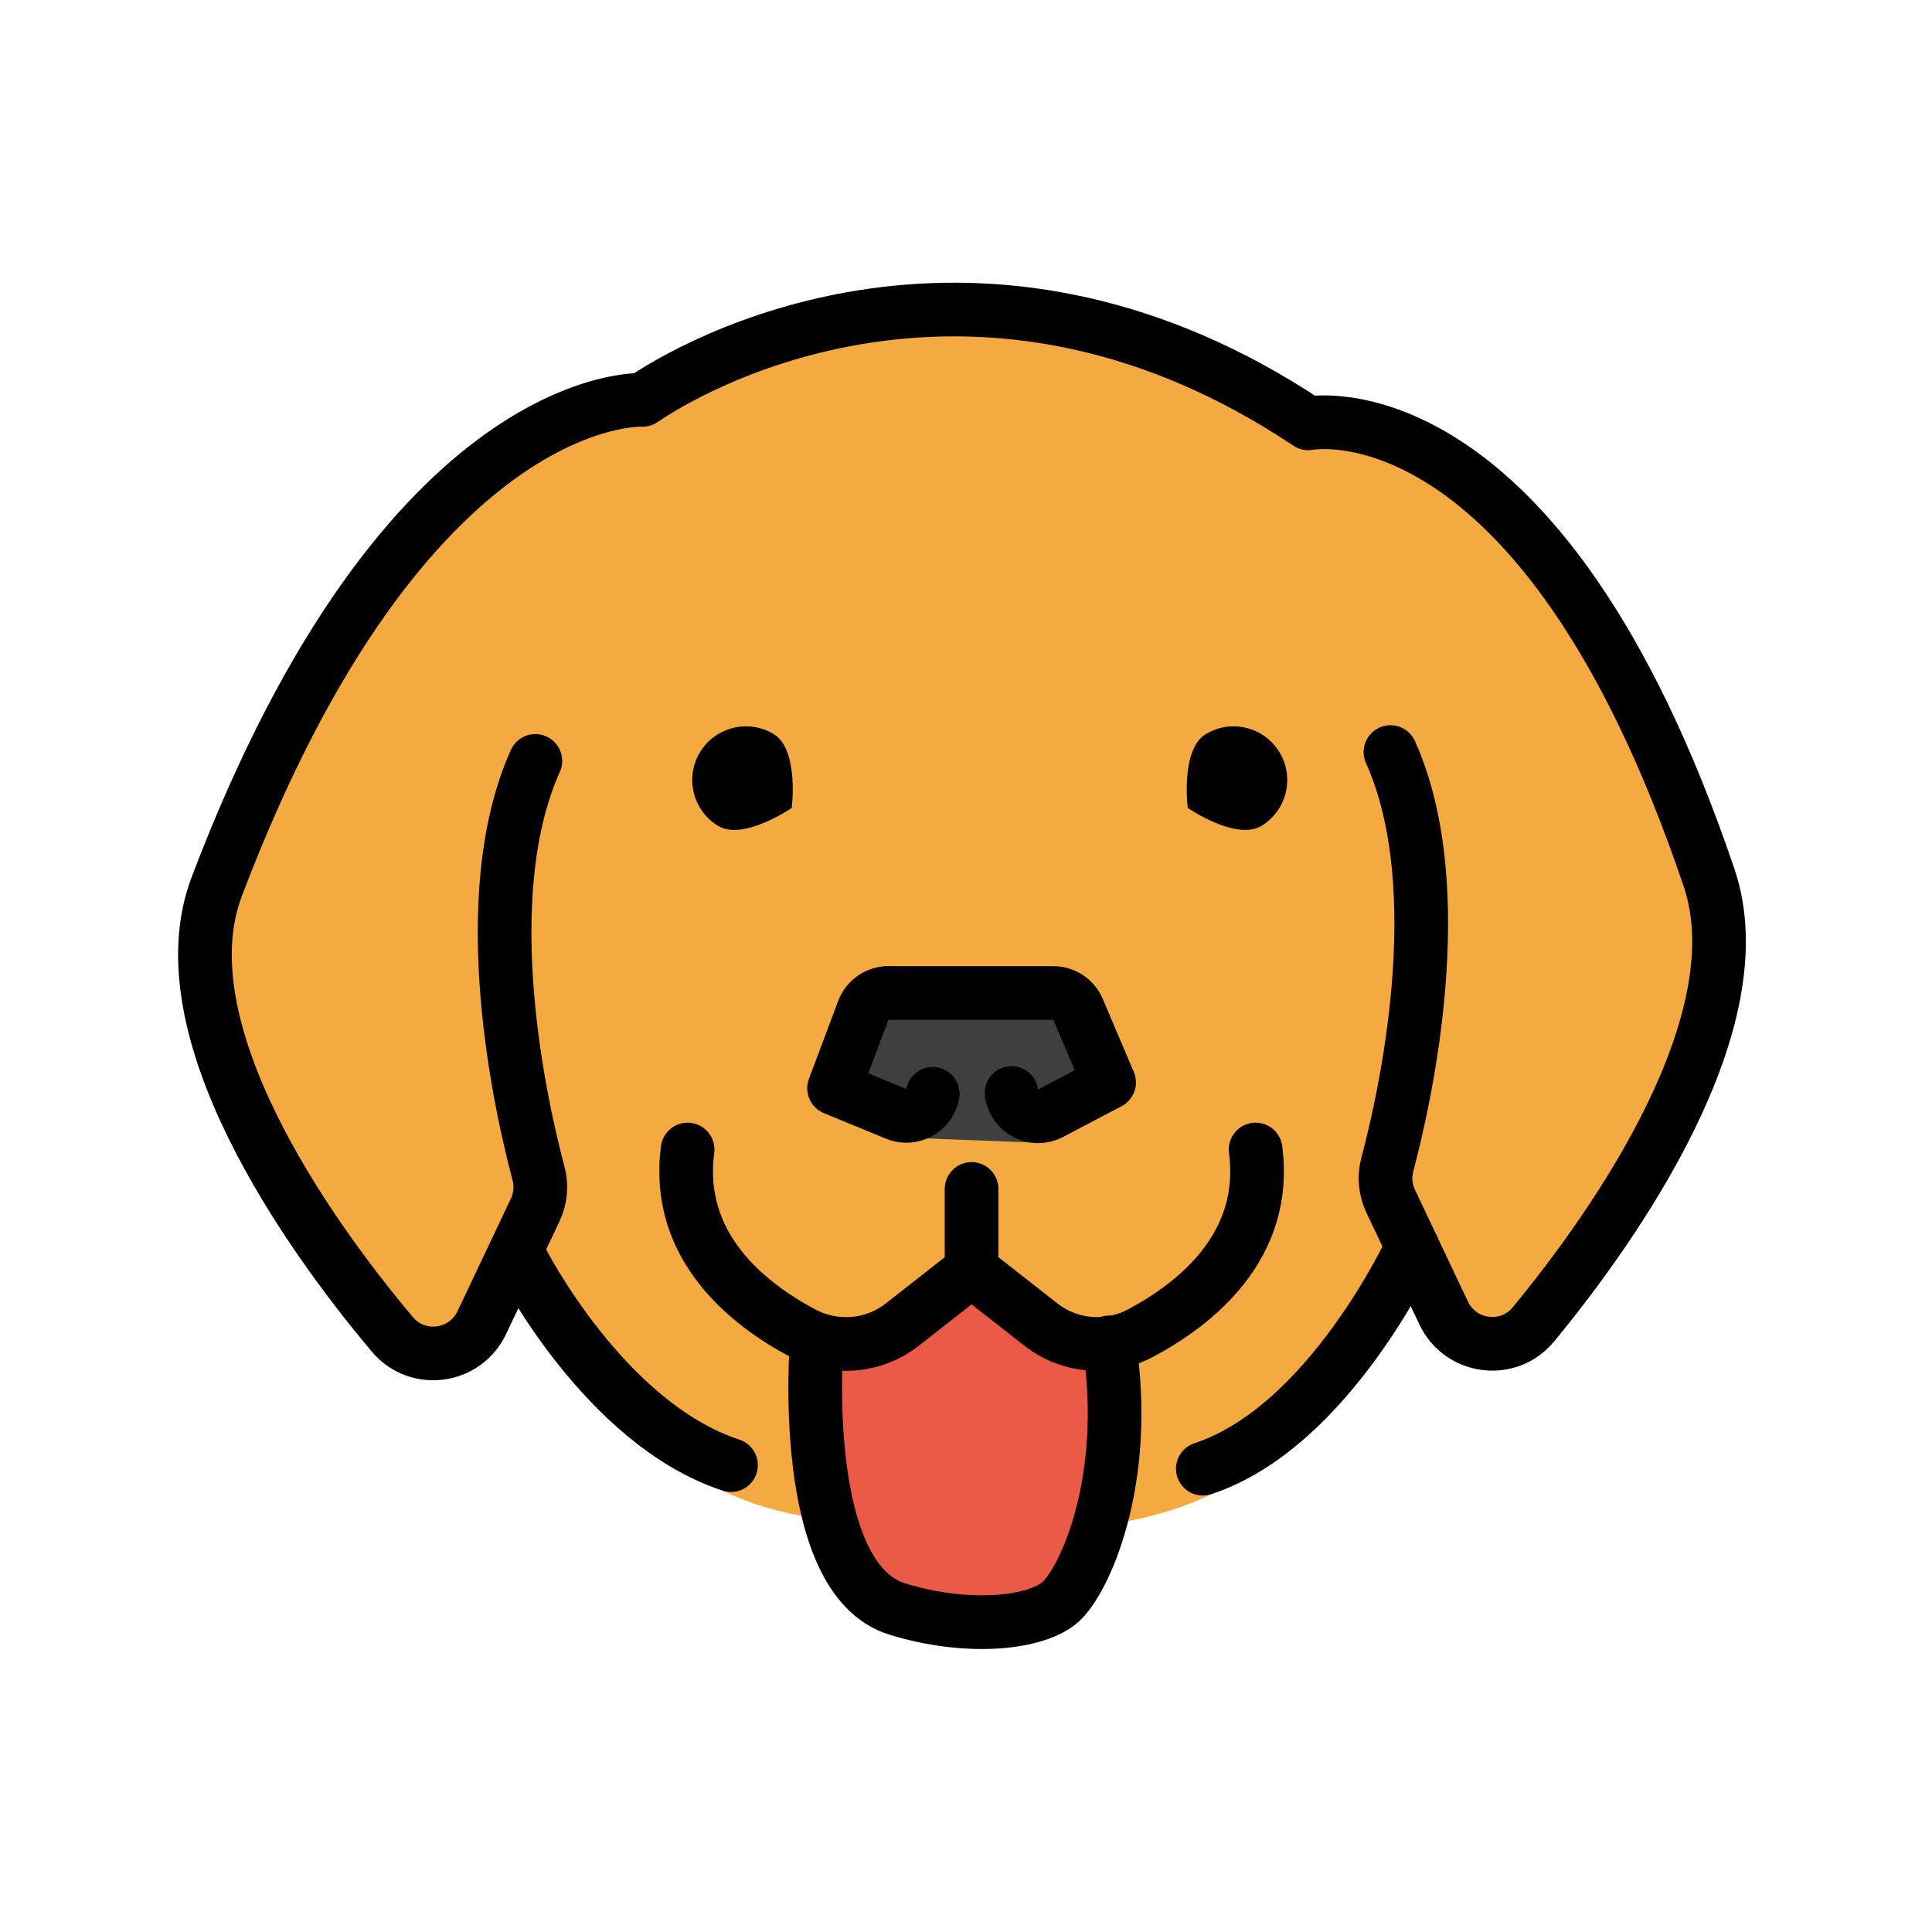
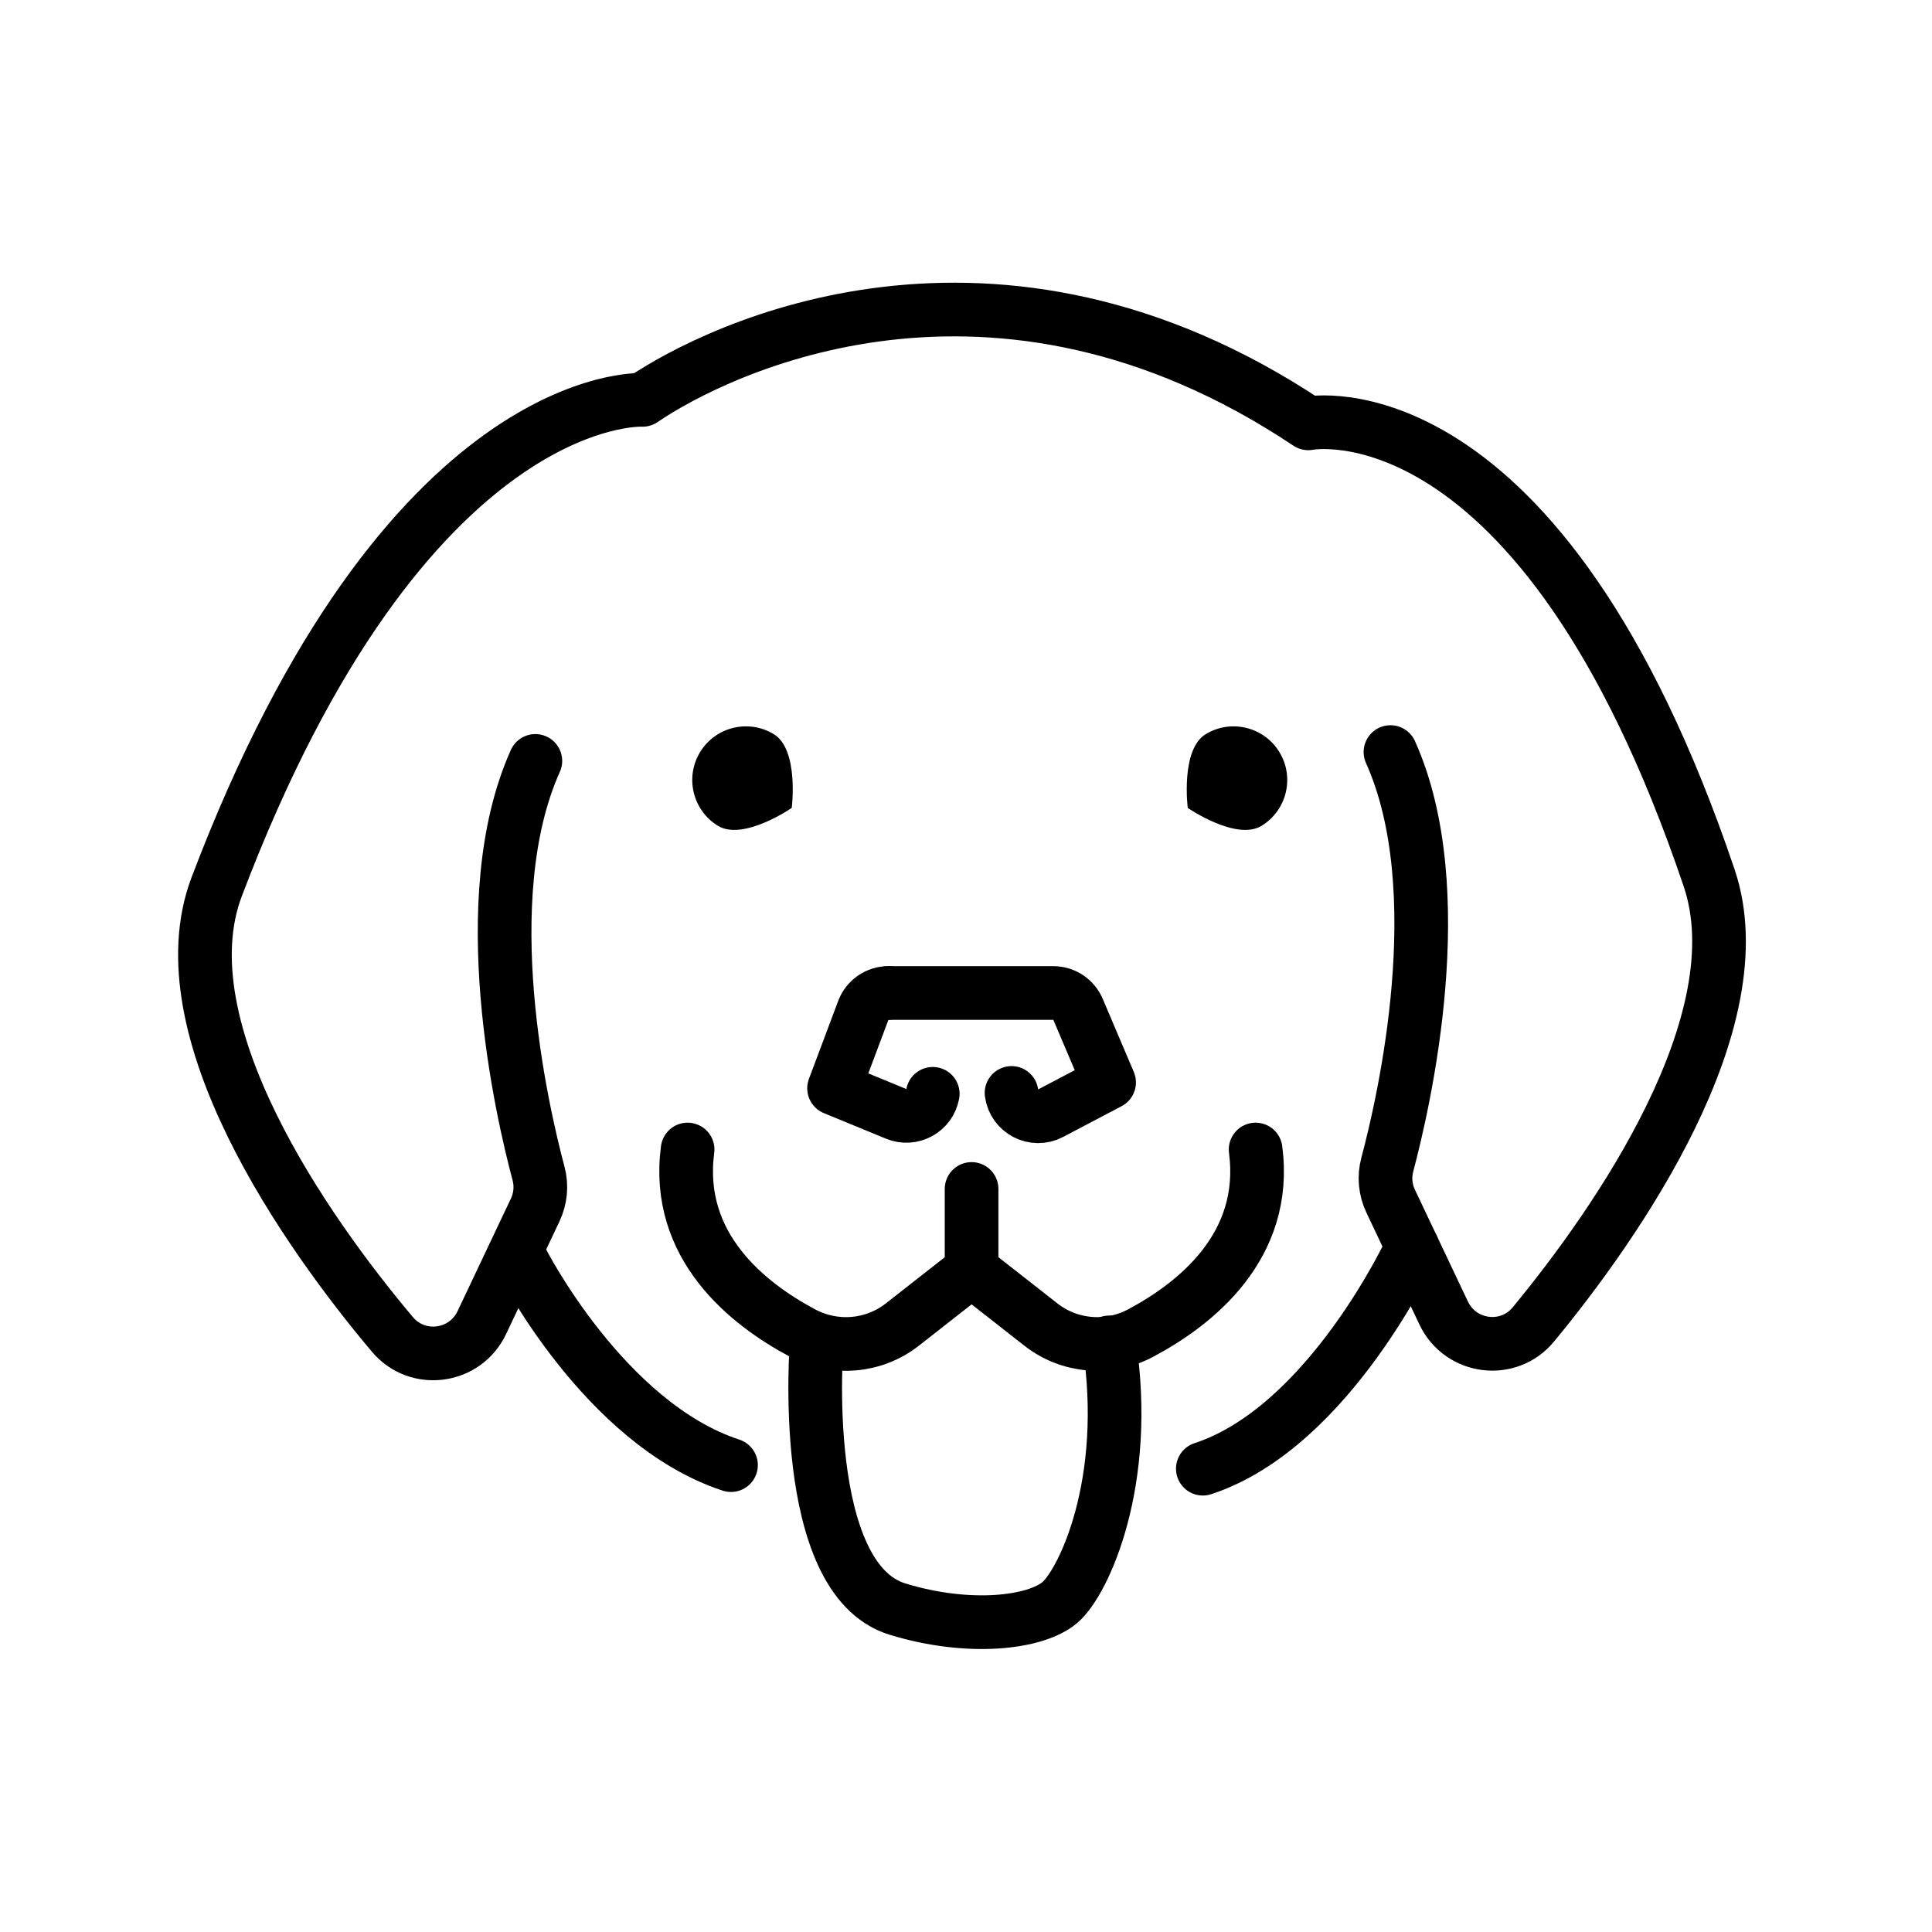
<svg xmlns="http://www.w3.org/2000/svg" id="emoji" viewBox="0 0 72 72">
-   <g id="color">
-     <path fill="#f4aa41" d="m24.473,15.158l-5.08,1.935-7.296,7.901-4.138,10.501,1.291,5.34c1.255,3.791,3.336,6.434,7.063,9.251l2.687-2.584s3.822,7.71,10.738,8.96c0,0,10.262,1.936,15.595-.876,1.49-.786,2.514-1.829,3.292-2.594,2.07-2.035,3.033-3.52,4.541-5.239h0s1.67,1.808,1.67,1.808l1.838-.056,5.017-7.229,2.003-5.07-.021-4.255-2.174-5.614-4.833-7.417s-2.637-4.256-8.167-3.917c0,0-6.5-4.833-11.833-4.083s-3.61-.677-12.194,3.24Z" />
-     <polygon fill="#ea5a47" points="36 46.732 32.917 49.149 30.417 49.149 30.941 53.039 31.362 56.054 32.167 58.399 35 59.899 39.583 59.316 40.443 57.112 41.144 52.934 41.917 49.316 39.917 49.566 36 46.732" />
-     <polygon fill="#3f3f3f" points="32.5 36.919 30.917 40.669 33.083 41.919 34.333 42.419 38.667 42.586 41.583 40.336 39.833 37.086 32.5 36.919" />
-   </g>
  <g id="line">
    <path d="m29.506,30.109s-1.805,1.242-2.748.668c-.943-.575-1.242-1.805-.668-2.748s1.805-1.242,2.748-.668.668,2.748.668,2.748Z" />
    <path fill="none" stroke="#000" stroke-linecap="round" stroke-linejoin="round" stroke-width="2" d="m33.109,37.006h6.146c.401,0,.763.24.92.609l1.158,2.724-2.179,1.146c-.616.324-1.365-.065-1.457-.754" />
    <path fill="none" stroke="#000" stroke-linecap="round" stroke-linejoin="round" stroke-width="2" d="m34.761,40.763c-.113.627-.776.99-1.365.747l-2.313-.952,1.09-2.904c.146-.39.519-.649.936-.649" />
    <path fill="none" stroke="#000" stroke-linecap="round" stroke-linejoin="round" stroke-width="2" d="m30.436,50.027s-.719,8.793,3.007,9.938c2.646.812,5.15.532,6.062-.25.875-.75,2.632-4.474,1.827-9.688" />
    <path d="m44.264,30.109s1.805,1.242,2.748.668,1.242-1.805.668-2.748c-.575-.943-1.805-1.242-2.748-.668s-.668,2.748-.668,2.748Z" />
    <path fill="none" stroke="#000" stroke-linecap="round" stroke-linejoin="round" stroke-width="2" d="m25.625,42.839c-.475,3.602,2.234,5.75,4.285,6.841,1.197.637,2.651.518,3.718-.318l2.581-2.023,2.581,2.023c1.067.836,2.521.955,3.718.318,2.05-1.091,4.76-3.239,4.285-6.841" />
    <path fill="none" stroke="#000" stroke-linecap="round" stroke-linejoin="round" stroke-width="2" d="m19.951,28.357c-2.317,5.16-.508,13.025.119,15.376.122.457.075.935-.127,1.363l-1.987,4.194c-.623,1.315-2.393,1.553-3.331.441-3.192-3.787-8.558-11.39-6.549-16.686,7.062-18.61,15.868-18.143,15.868-18.143,2.845-1.934,13.104-6.938,24.812.875,0,0,8.632-1.718,14.938,16.938,1.804,5.336-3.43,12.867-6.551,16.644-.931,1.127-2.716.894-3.342-.427l-1.974-4.166c-.203-.427-.249-.906-.127-1.363.627-2.351,2.436-10.216.119-15.376" />
    <path fill="none" stroke="#000" stroke-linecap="round" stroke-linejoin="round" stroke-width="2" d="m52.631,46.463s-3.078,6.722-7.805,8.271" />
    <path fill="none" stroke="#000" stroke-linecap="round" stroke-linejoin="round" stroke-width="2" d="m19.437,46.969s3.078,6.082,7.805,7.632" />
    <line x1="36.208" x2="36.208" y1="47.339" y2="44.309" fill="none" stroke="#000" stroke-linecap="round" stroke-linejoin="round" stroke-width="2" />
  </g>
</svg>
